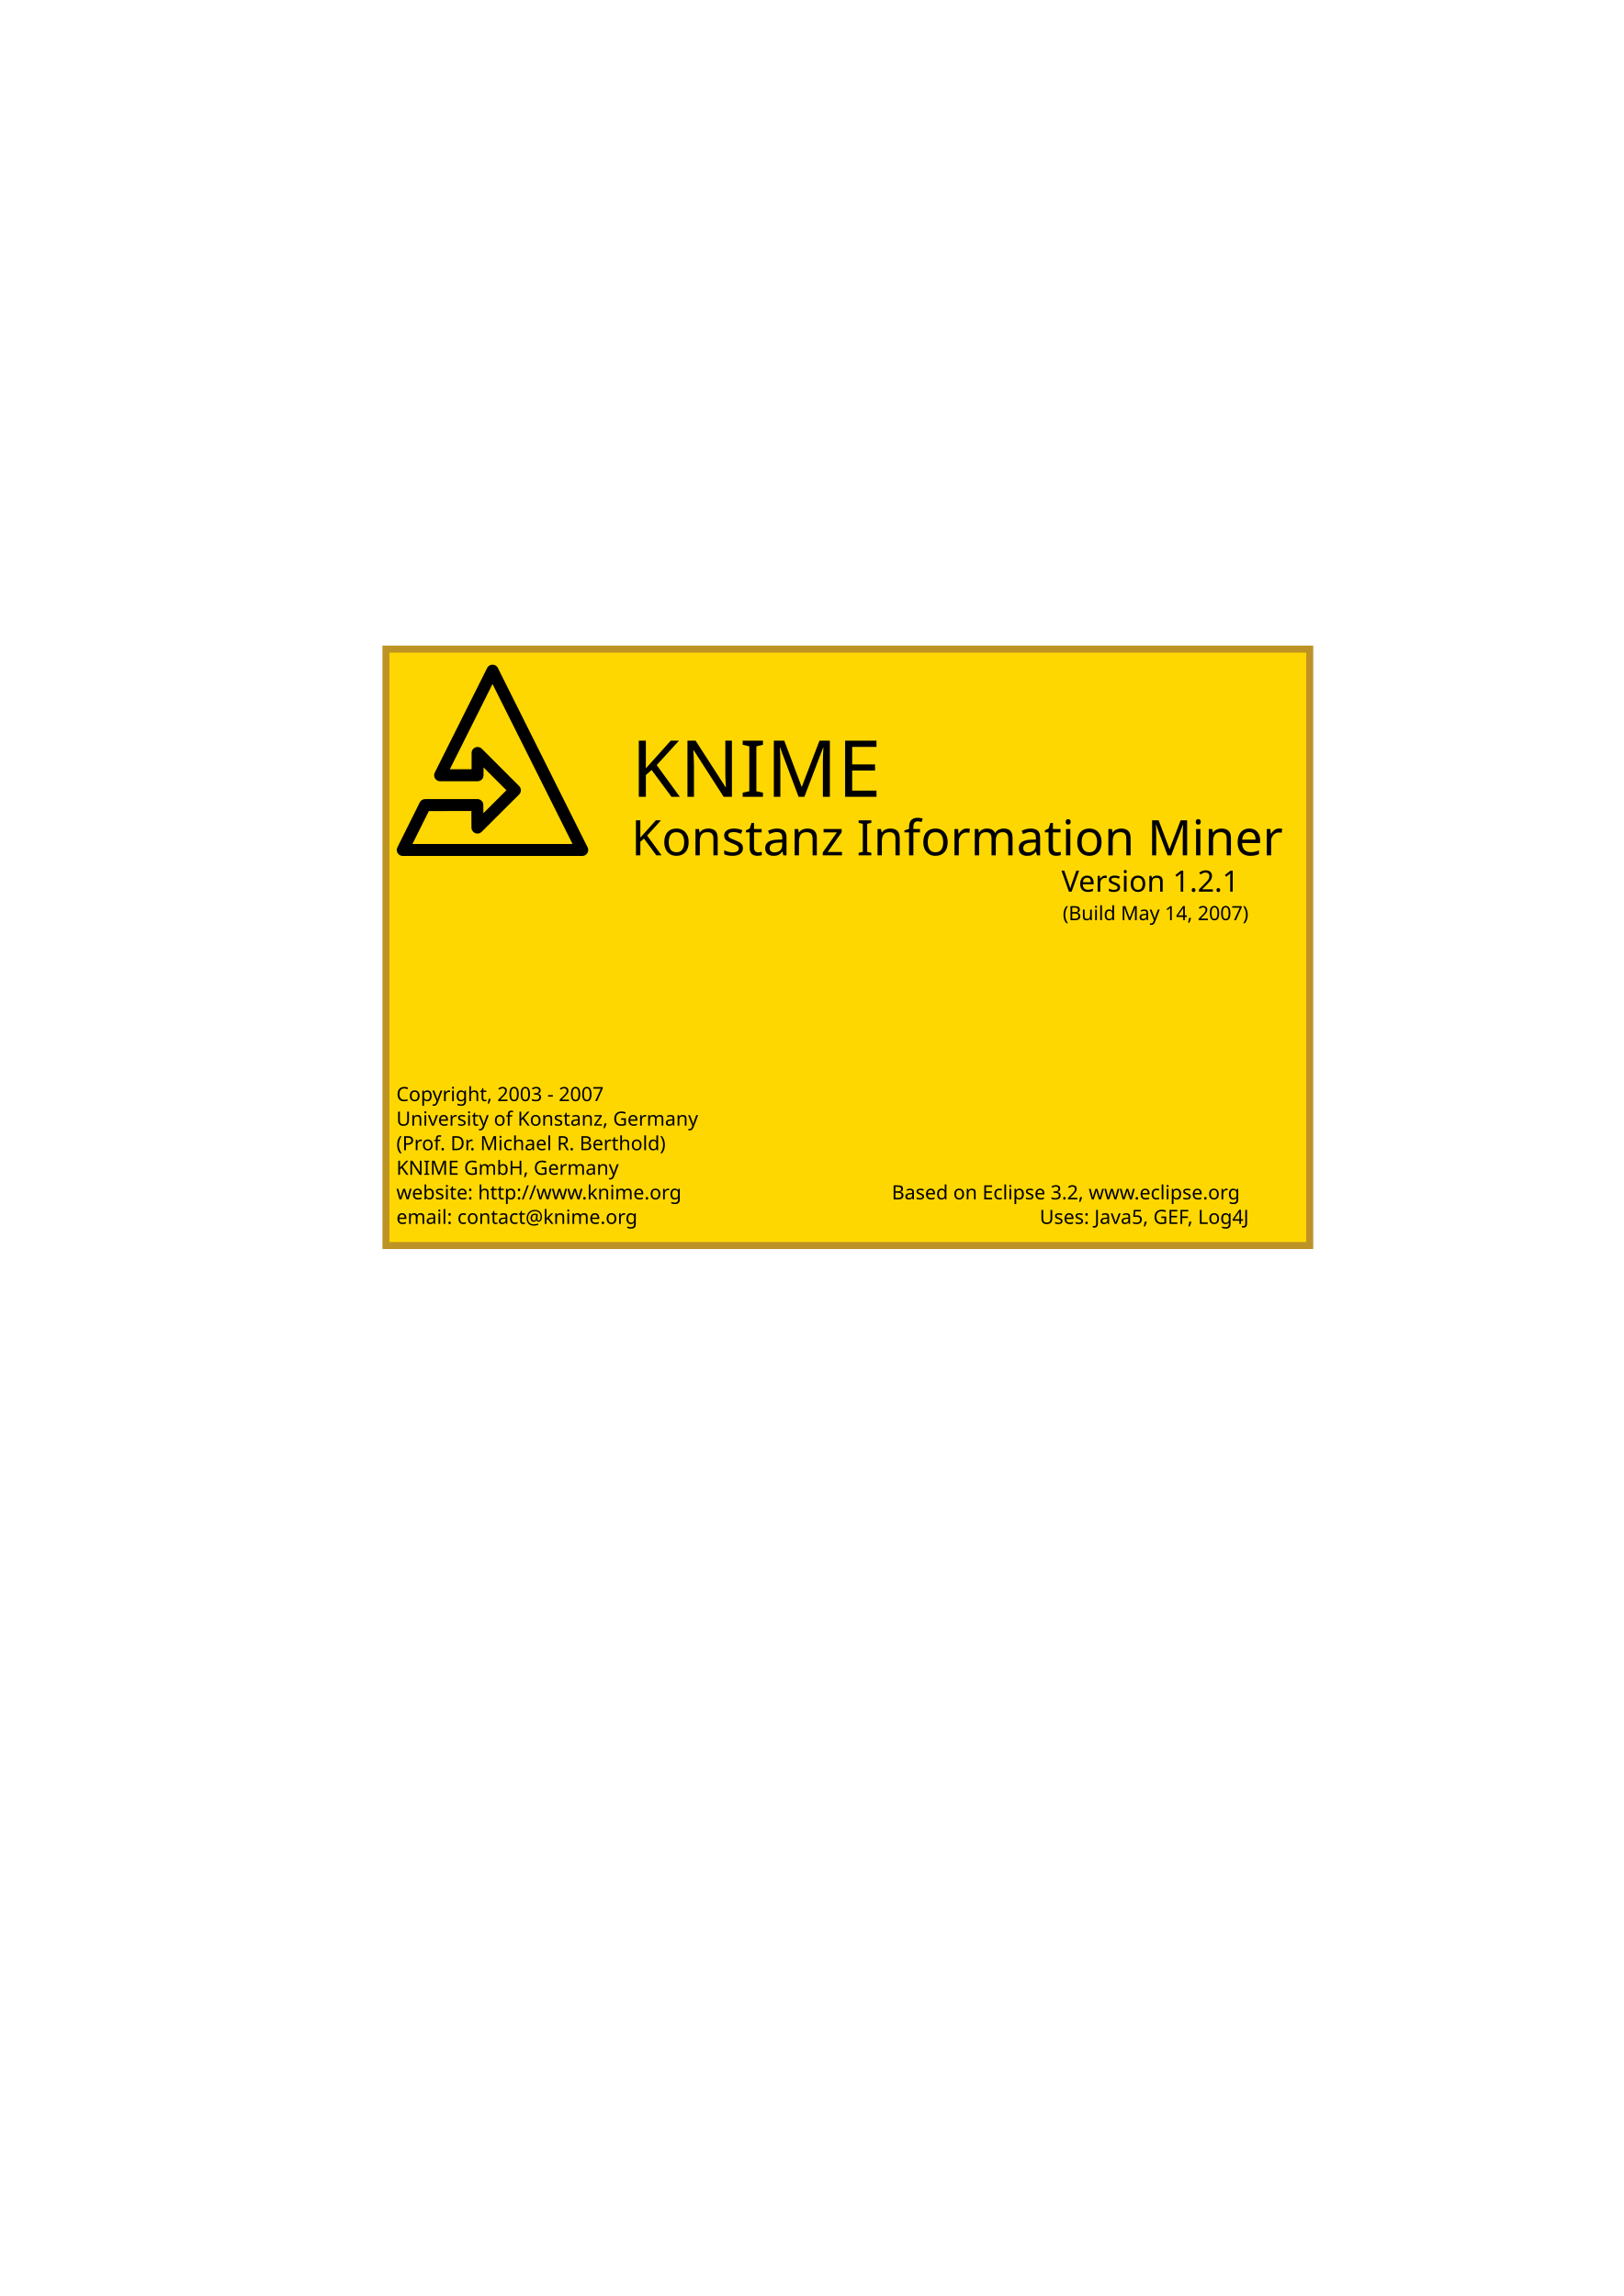
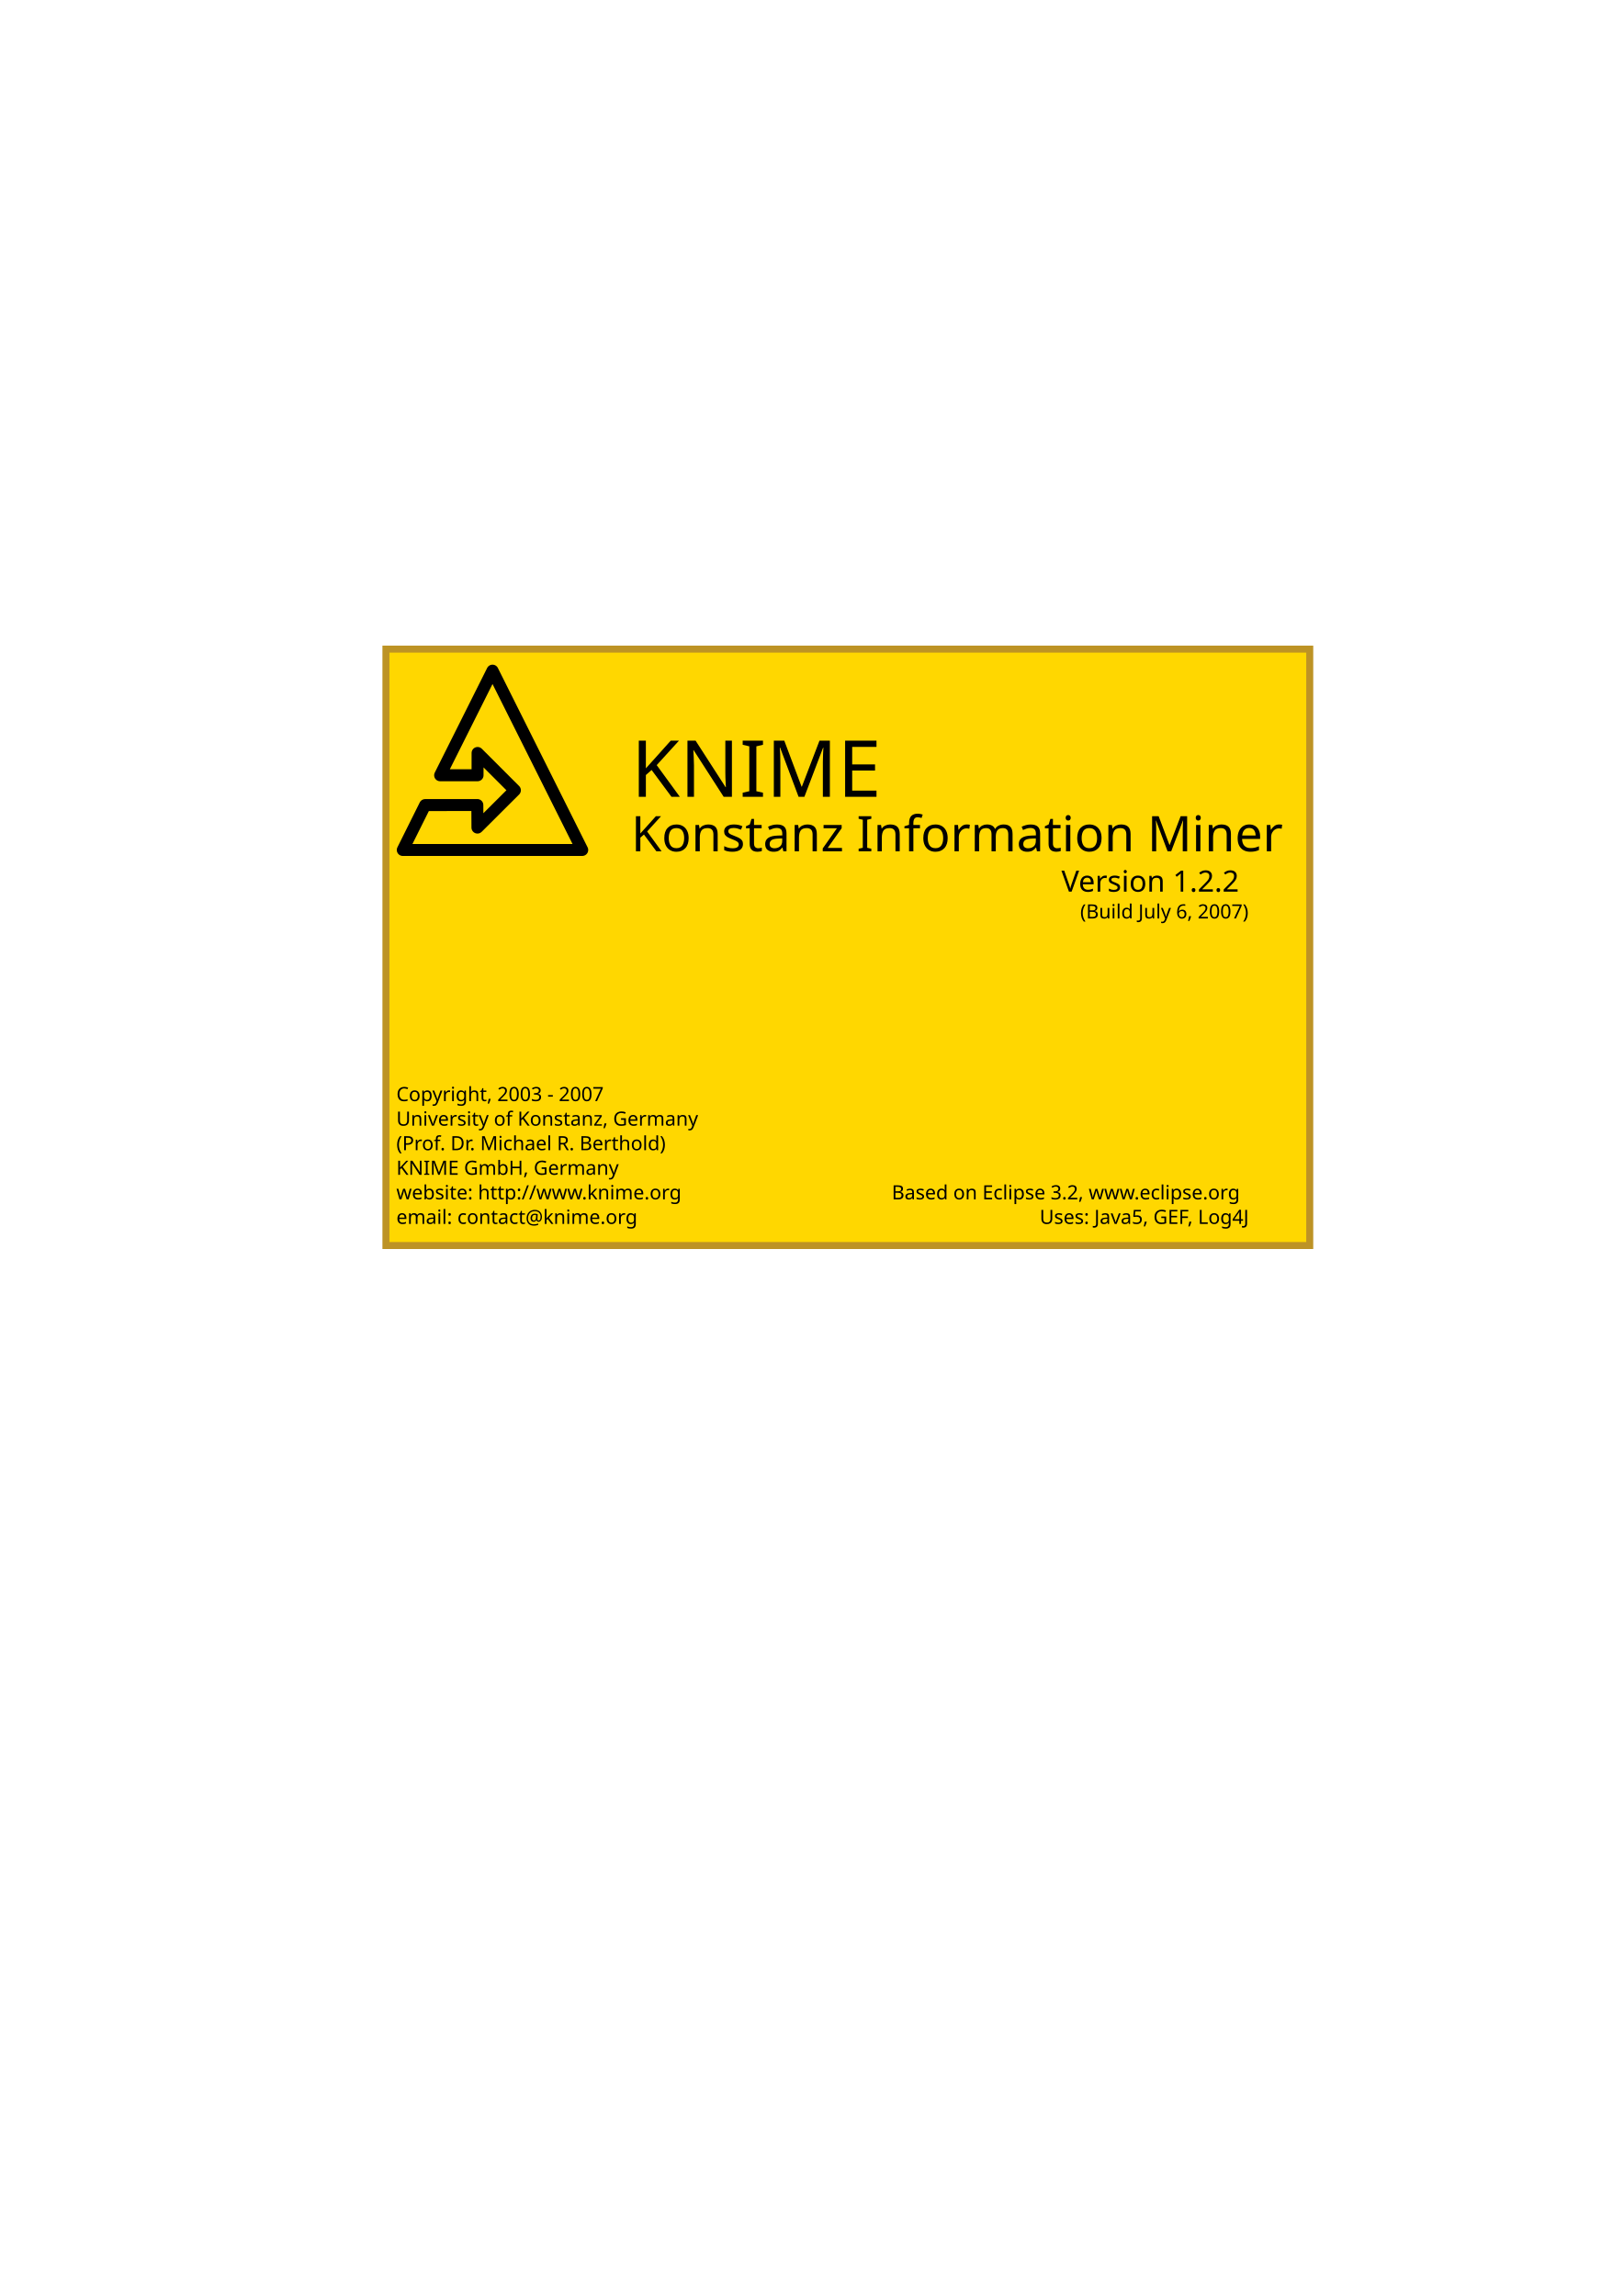
<svg xmlns="http://www.w3.org/2000/svg" width="210mm" height="297mm" id="svg2">
  <defs id="defs4" />
  <g id="layer1">
    <g id="g1898" transform="translate(4.695586,14.28567)">
      <g transform="translate(1.086609,119.656)" id="g2137">
        <rect style="fill:#ffd700;stroke:#bd9325;stroke-width:3.419;stroke-miterlimit:4;stroke-dasharray:none;stroke-opacity:1" id="rect1391" width="451.581" height="291.581" x="182.867" y="183.416" />
        <text xml:space="preserve" style="font-size:7.204px;font-style:normal;font-weight:normal;line-height:125%;fill:black;fill-opacity:1;stroke:none;stroke-width:1px;stroke-linecap:butt;stroke-linejoin:miter;stroke-opacity:1;font-family:Bitstream Vera Sans" x="187.958" y="404.394" id="text1365">
          <tspan id="tspan1367" x="187.958" y="404.394" style="font-size:9.605px;font-style:normal;font-variant:normal;font-weight:normal;font-stretch:normal;text-align:start;line-height:125%;writing-mode:lr-tb;text-anchor:start;font-family:Arial Rounded MT Bold">Copyright, 2003 - 2007</tspan>
          <tspan x="187.958" y="416.4" id="tspan1369" style="font-size:9.605px;font-style:normal;font-variant:normal;font-weight:normal;font-stretch:normal;text-align:start;line-height:125%;writing-mode:lr-tb;text-anchor:start;font-family:Arial Rounded MT Bold">University of Konstanz, Germany</tspan>
          <tspan x="187.958" y="428.406" style="font-size:9.605px;font-style:normal;font-variant:normal;font-weight:normal;font-stretch:normal;text-align:start;line-height:125%;writing-mode:lr-tb;text-anchor:start;font-family:Arial Rounded MT Bold" id="tspan1921">(Prof. Dr. Michael R. Berthold)</tspan>
          <tspan x="187.958" y="440.412" style="font-size:9.605px;font-style:normal;font-variant:normal;font-weight:normal;font-stretch:normal;text-align:start;line-height:125%;writing-mode:lr-tb;text-anchor:start;font-family:Arial Rounded MT Bold" id="tspan1923">KNIME GmbH, Germany</tspan>
          <tspan id="tspan2159" x="187.958" y="452.418" style="font-size:9.605px;font-style:normal;font-variant:normal;font-weight:normal;font-stretch:normal;text-align:start;line-height:125%;writing-mode:lr-tb;text-anchor:start;font-family:Arial Rounded MT Bold">website: http://www.knime.org</tspan>
          <tspan id="tspan2161" x="187.958" y="464.424" style="font-size:9.605px;font-style:normal;font-variant:normal;font-weight:normal;font-stretch:normal;text-align:start;line-height:125%;writing-mode:lr-tb;text-anchor:start;font-family:Arial Rounded MT Bold">email: contact@knime.org</tspan>
        </text>
        <rect style="fill:none;stroke-width:0.354;stroke-miterlimit:4;stroke-dasharray:none" id="rect1389" width="729.852" height="491.777" x="6.434" y="123.961" />
        <text id="text3571" y="255.614" x="302.747" style="font-size:42.021px;font-style:normal;font-variant:normal;font-weight:normal;font-stretch:normal;line-height:100%;writing-mode:lr-tb;text-anchor:start;fill:black;fill-opacity:1;stroke:none;stroke-width:1px;stroke-linecap:butt;stroke-linejoin:miter;stroke-opacity:1;font-family:Arial Rounded MT Bold" xml:space="preserve">
          <tspan style="font-size:38.42px;font-style:normal;font-variant:normal;font-weight:normal;font-stretch:normal;text-align:start;line-height:100%;writing-mode:lr-tb;text-anchor:start;font-family:Arial Rounded MT Bold" y="255.614" x="302.747" id="tspan3573">KNIME</tspan>
-           <tspan style="font-size:24.012px" y="284.245" x="302.747" id="tspan3577">Konstanz Information Miner</tspan>
+           <tspan style="font-size:24.012px" y="282.252" x="302.747" id="tspan3577">Konstanz Information Miner</tspan>
        </text>
-         <text id="text2163" y="301.994" x="625.123" style="font-size:7.204px;font-style:normal;font-weight:normal;text-align:end;line-height:125%;writing-mode:lr-tb;text-anchor:end;fill:black;fill-opacity:1;stroke:none;stroke-width:1px;stroke-linecap:butt;stroke-linejoin:miter;stroke-opacity:1;font-family:Bitstream Vera Sans" xml:space="preserve">
-           <tspan style="font-size:14.407px;font-style:normal;font-variant:normal;font-weight:normal;font-stretch:normal;text-align:end;line-height:125%;writing-mode:lr-tb;text-anchor:end;font-family:Arial Rounded MT Bold" y="301.994" x="625.123" id="tspan2165">Version 1.2.1</tspan>
-           <tspan id="tspan1986" style="font-size:9.605px;font-style:normal;font-variant:normal;font-weight:normal;font-stretch:normal;text-align:end;line-height:125%;writing-mode:lr-tb;text-anchor:end;font-family:Arial Rounded MT Bold" y="315.925" x="625.123">(Build May 14, 2007)</tspan>
+         <text id="text2163" y="301.994" x="625.123" style="font-size:7.204px;font-style:normal;font-weight:normal;text-align:end;line-height:125%;writing-mode:lr-tb;text-anchor:end;fill:#000000;fill-opacity:1;stroke:none;stroke-width:1px;stroke-linecap:butt;stroke-linejoin:miter;stroke-opacity:1;font-family:Bitstream Vera Sans" xml:space="preserve">
+           <tspan style="font-size:14.407px;font-style:normal;font-variant:normal;font-weight:normal;font-stretch:normal;text-align:end;line-height:125%;writing-mode:lr-tb;text-anchor:end;font-family:Arial Rounded MT Bold" y="301.994" x="625.123" id="tspan2165">Version 1.2.2</tspan>
+           <tspan id="tspan1986" style="font-size:9.605px;font-style:normal;font-variant:normal;font-weight:normal;font-stretch:normal;text-align:end;line-height:125%;writing-mode:lr-tb;text-anchor:end;font-family:Arial Rounded MT Bold" y="315.094" x="625.123">(Build July 6, 2007)</tspan>
        </text>
        <g transform="matrix(0.600306,0,0,0.600306,35.7501,166.578)" id="g1939">
          <path style="fill:none;fill-opacity:0.75;fill-rule:evenodd;stroke:black;stroke-width:9.748;stroke-linecap:round;stroke-linejoin:round;stroke-miterlimit:4;stroke-dasharray:none;stroke-opacity:1" d="M 258.792,191.625 L 404.914,191.619 L 331.865,45.576 L 289.21,130.776 L 319.678,130.778 L 319.703,112.628 L 350.083,142.992 L 319.601,173.385 L 319.508,155.021 L 276.997,155.058 L 258.792,191.625 z " id="path1293" />
        </g>
        <text id="text1948" y="452.428" x="624.335" style="font-size:8.404px;font-style:normal;font-variant:normal;font-weight:normal;font-stretch:normal;text-align:end;line-height:125%;writing-mode:lr-tb;text-anchor:end;fill:black;fill-opacity:1;stroke:none;stroke-width:1px;stroke-linecap:butt;stroke-linejoin:miter;stroke-opacity:1;font-family:Arial Rounded MT Bold" xml:space="preserve">
          <tspan id="tspan1952" style="font-size:9.605px;font-style:normal;font-variant:normal;font-weight:normal;font-stretch:normal;text-align:end;line-height:125%;writing-mode:lr-tb;text-anchor:end;font-family:Arial Rounded MT Bold" y="452.428" x="624.335">Based on Eclipse 3.2, www.eclipse.org</tspan>
          <tspan id="tspan1978" style="font-size:9.605px;font-style:normal;font-variant:normal;font-weight:normal;font-stretch:normal;text-align:end;line-height:125%;writing-mode:lr-tb;text-anchor:end;font-family:Arial Rounded MT Bold" y="464.434" x="624.335">Uses: Java5, GEF, Log4J</tspan>
        </text>
      </g>
    </g>
  </g>
</svg>
